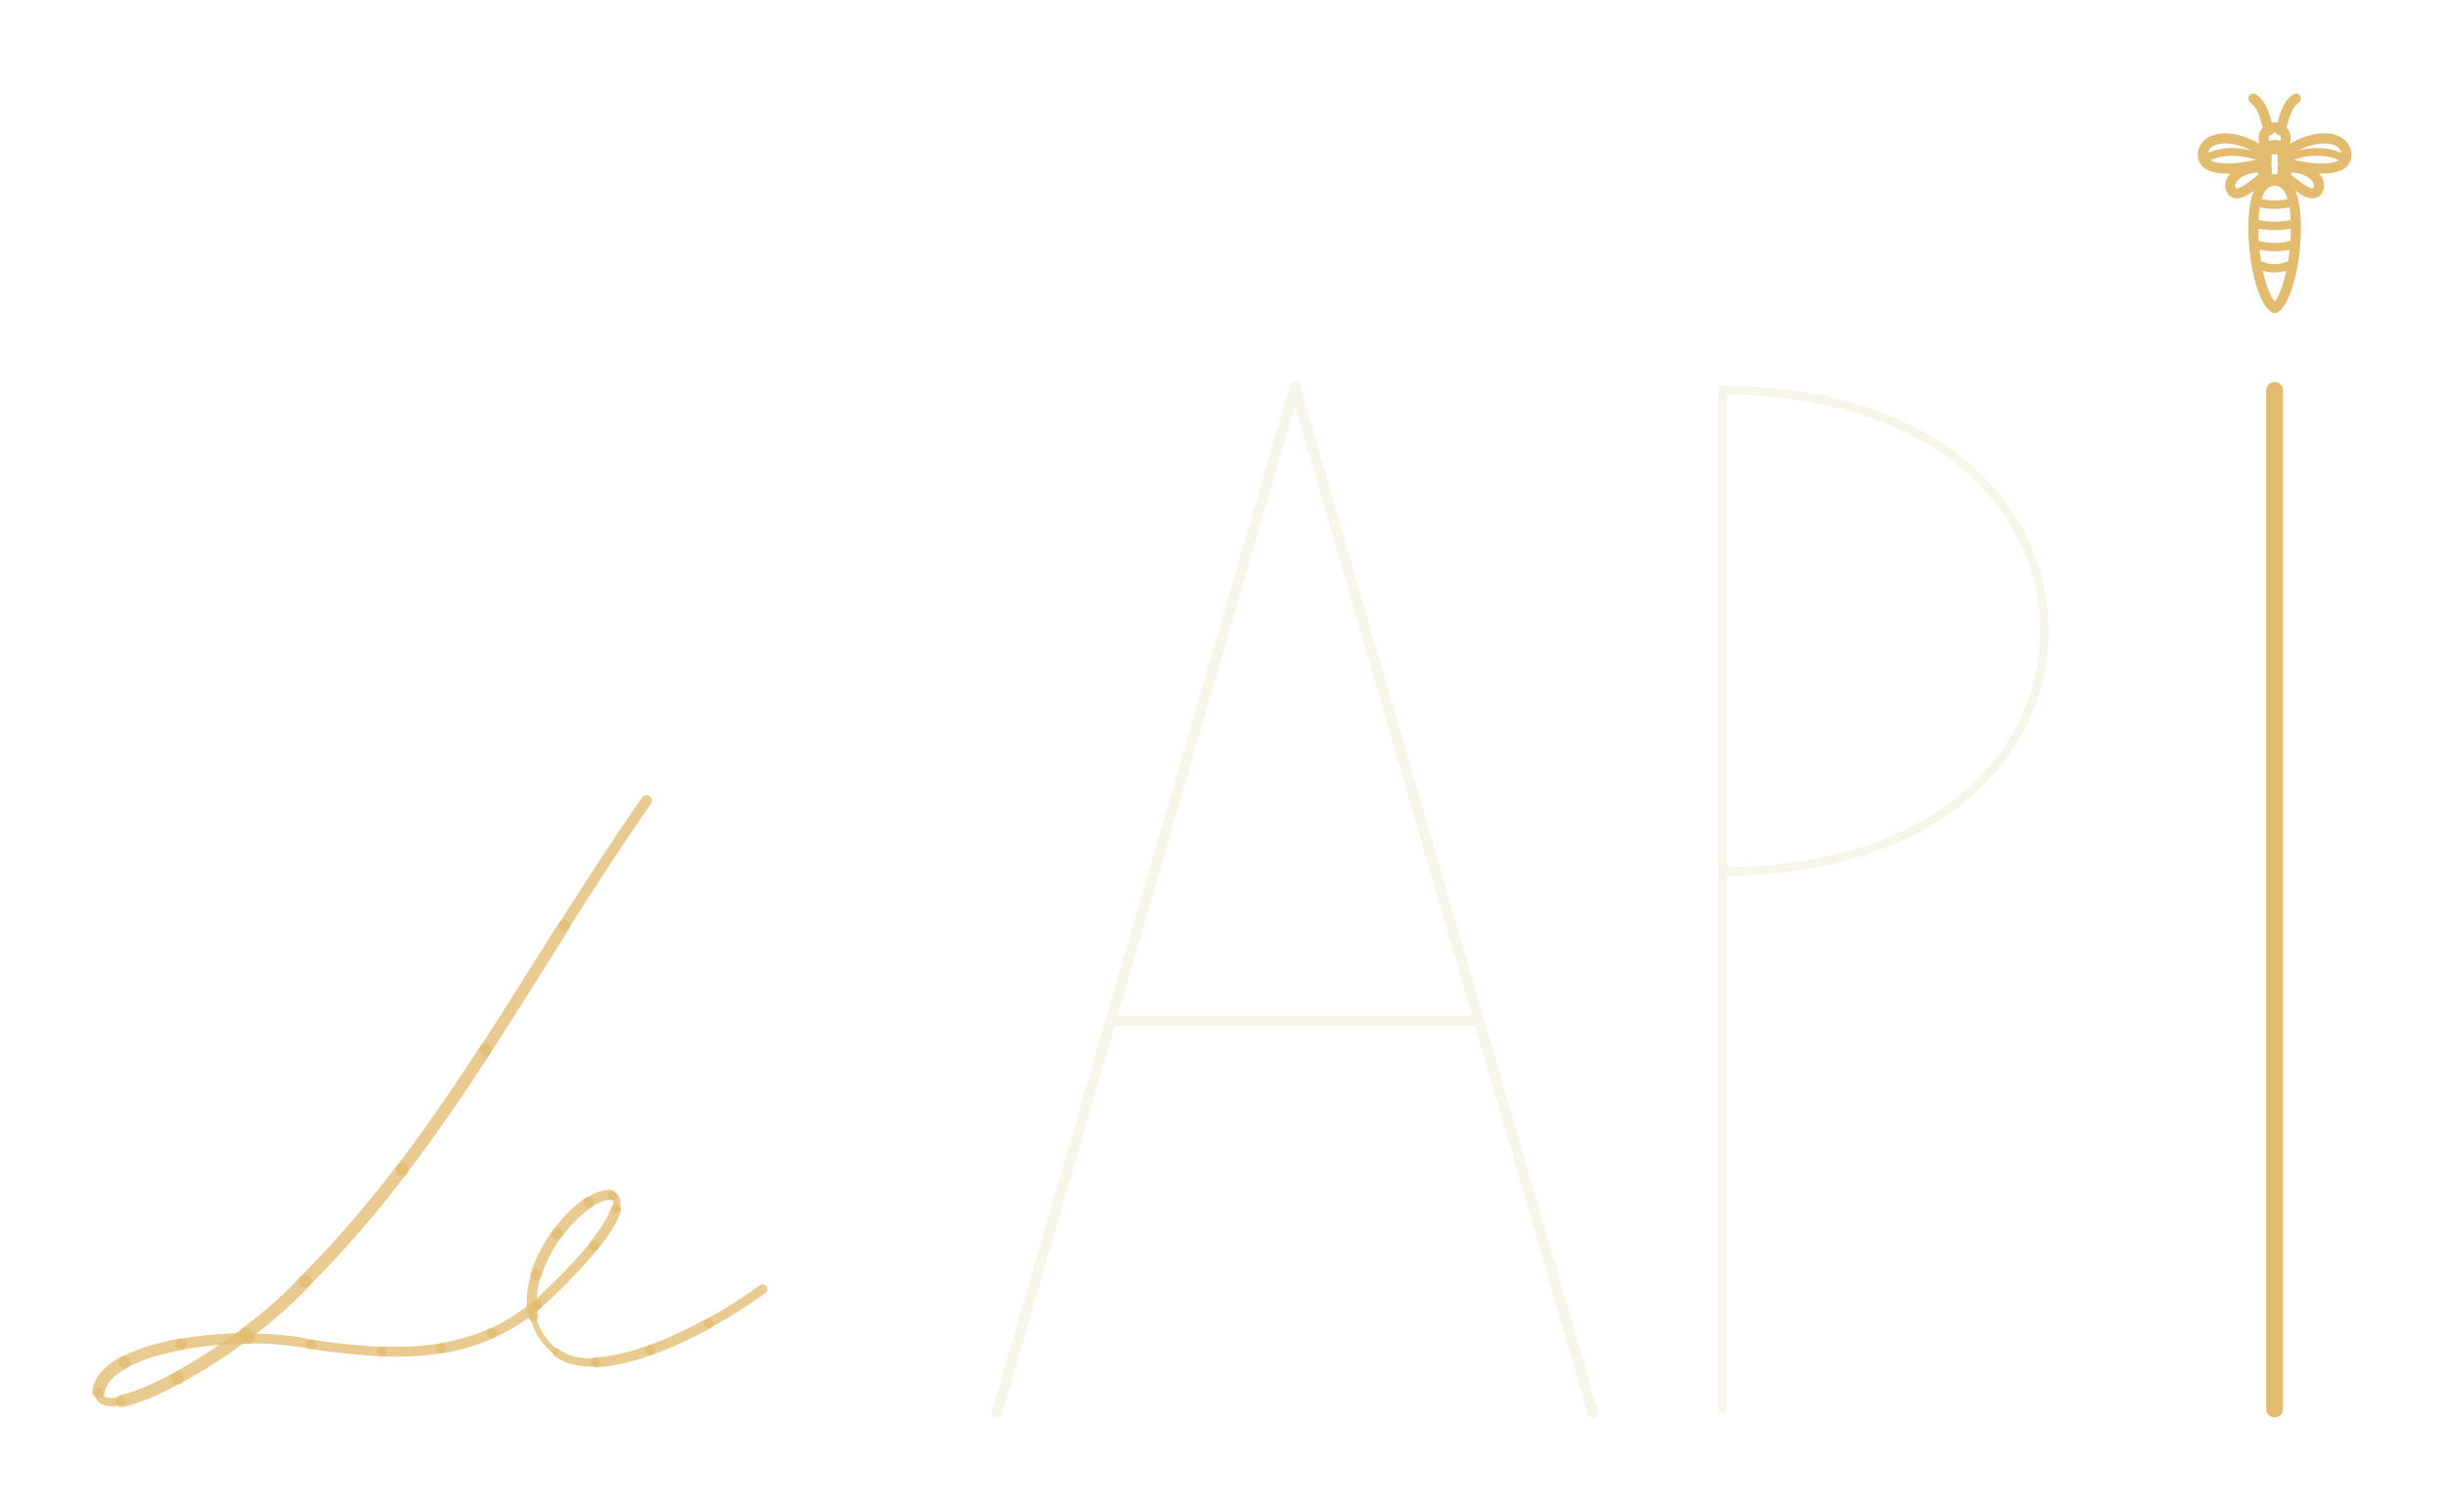
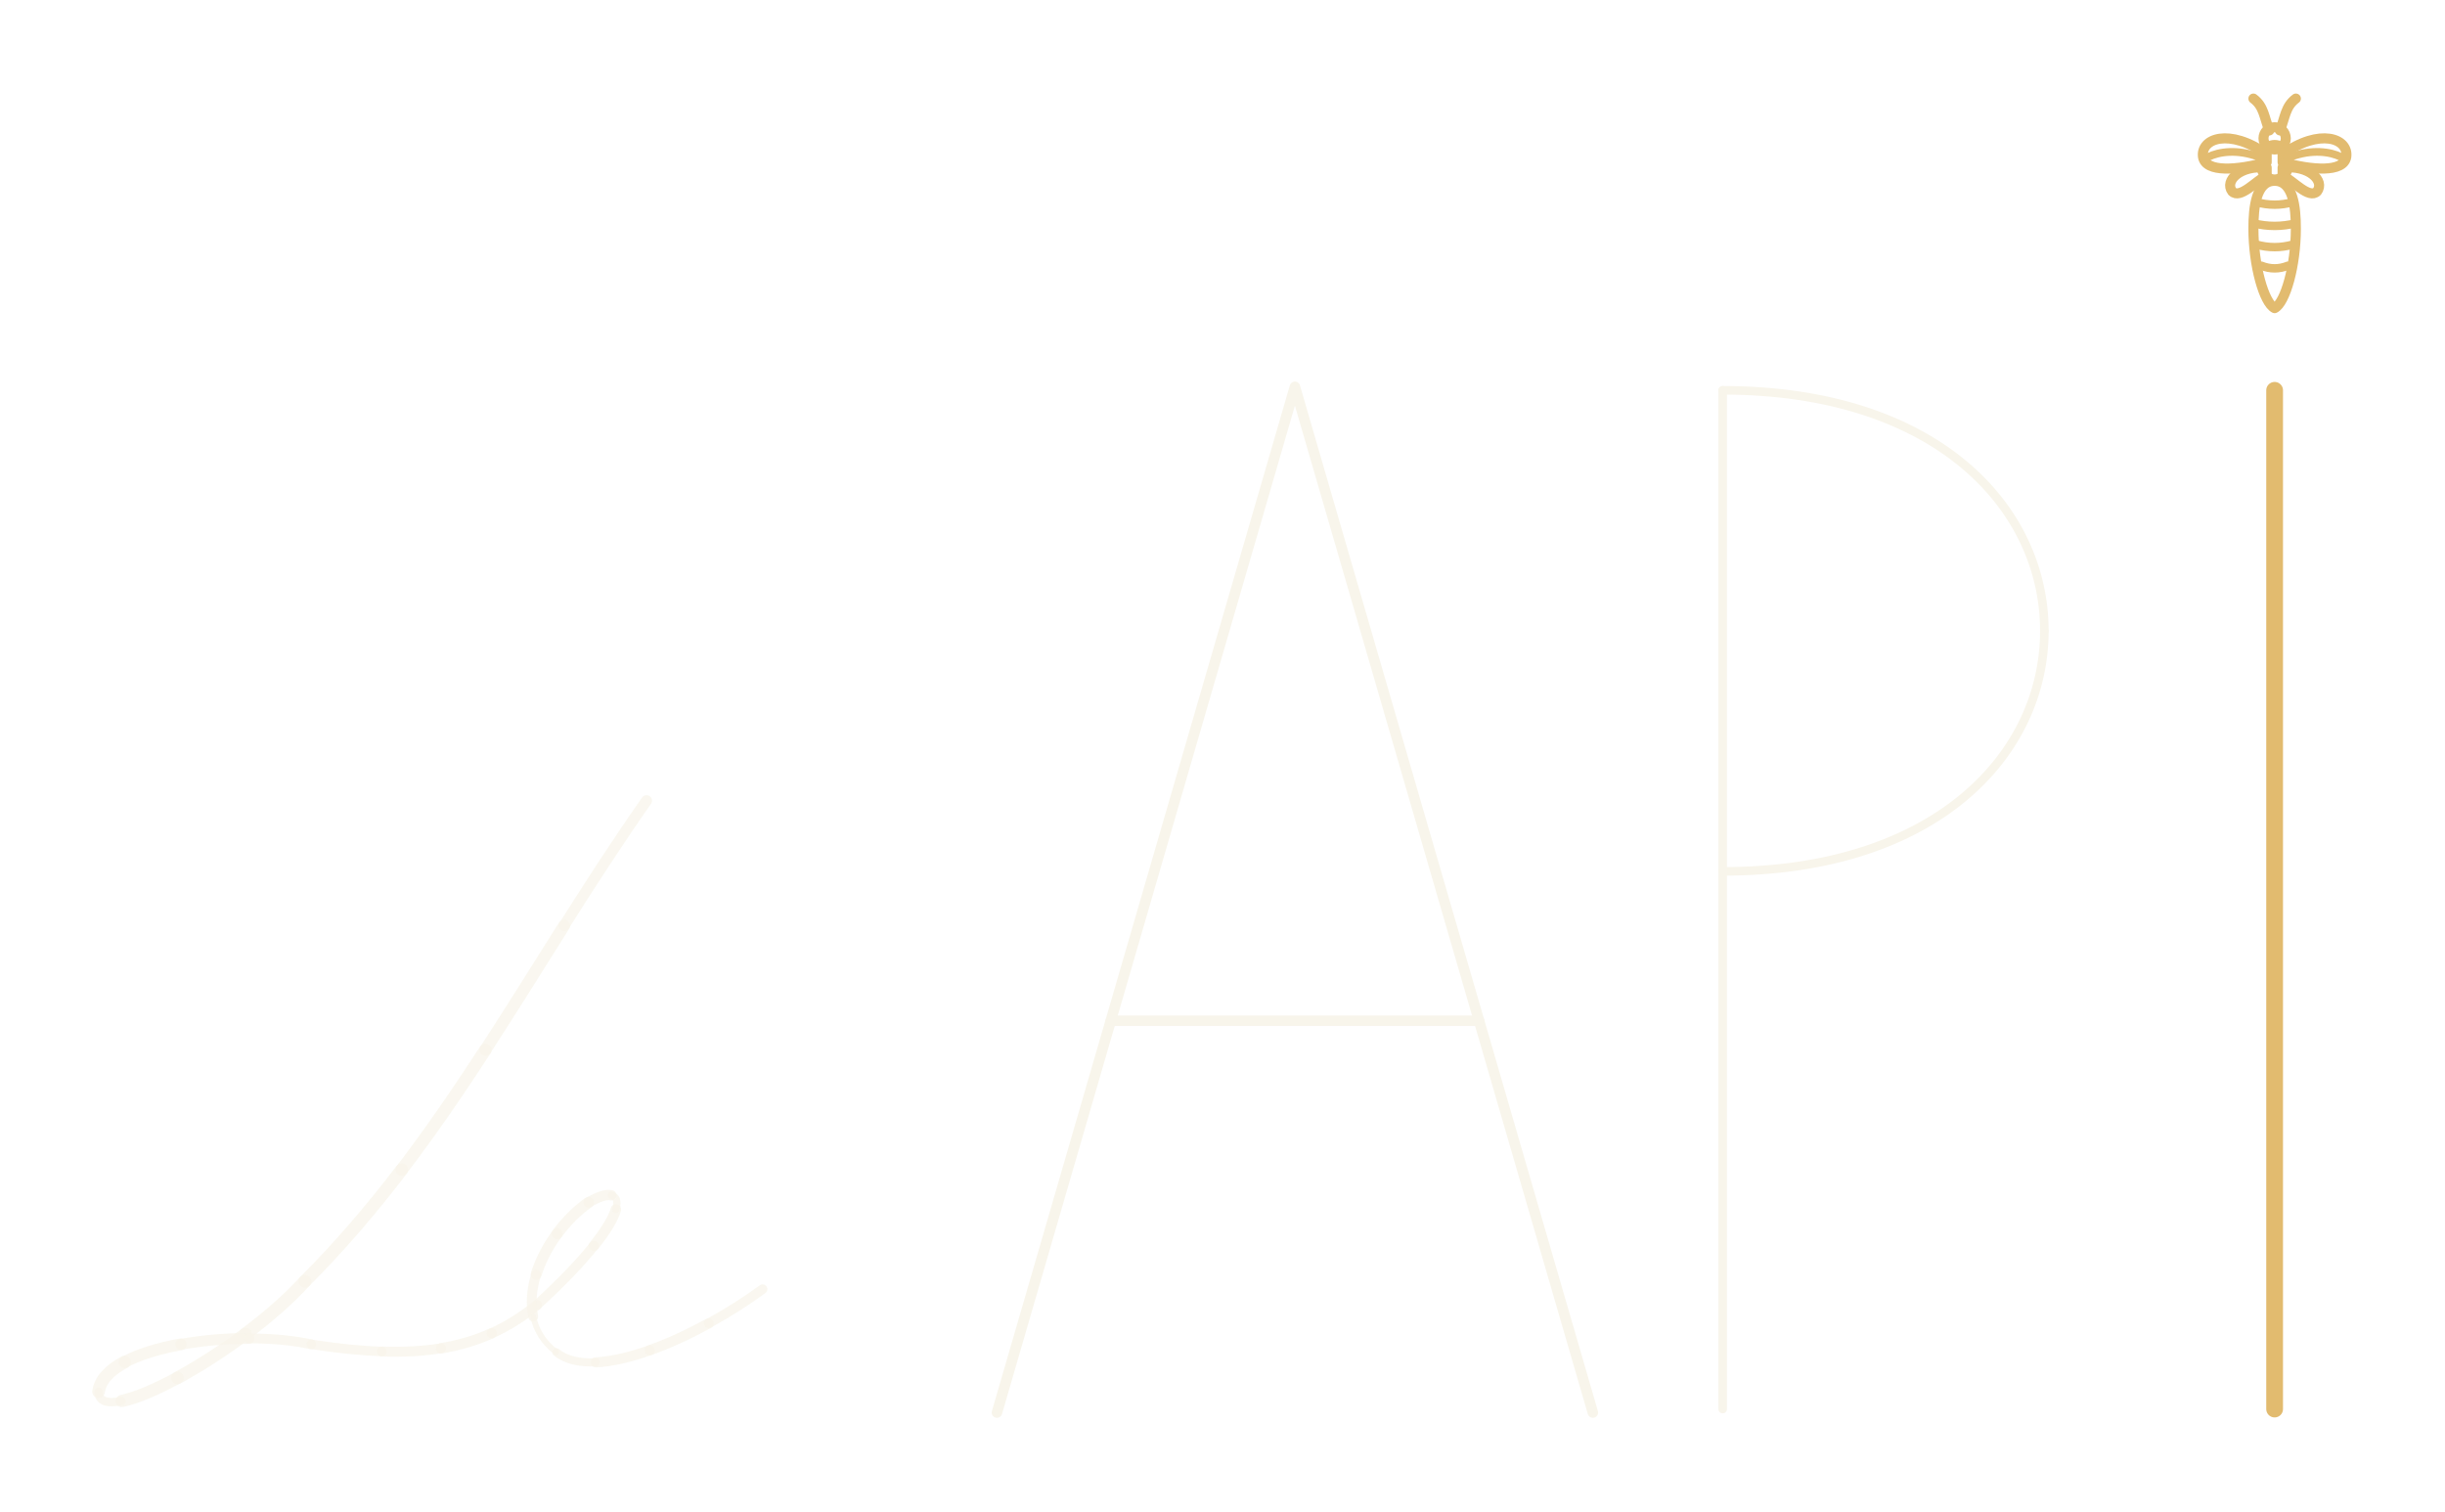
<svg xmlns="http://www.w3.org/2000/svg" width="313.85" height="193.97" viewBox="-12.333 -9.919 313.85 193.97" fill="none">
-   <path d="M 10.577 0 C 6.853 5.31 3.388 10.683 0 16.041" transform="translate(60.08203 92.85742)" fill="none" opacity="0.76" stroke="#E2BB6F" stroke-width="1.403" stroke-linecap="round" stroke-linejoin="round" />
-   <path d="M 10.111 0 C 6.724 5.357 3.414 10.699 0 15.946" transform="translate(49.9707 108.8975)" fill="none" opacity="0.76" stroke="#E2BB6F" stroke-width="1.528" stroke-linecap="round" stroke-linejoin="round" />
-   <path d="M 10.732 0 C 7.318 5.247 3.801 10.399 0 15.377" transform="translate(39.24023 124.8438)" fill="none" opacity="0.76" stroke="#E2BB6F" stroke-width="1.596" stroke-linecap="round" stroke-linejoin="round" />
-   <path d="M 12.439 0 C 8.637 4.978 4.551 9.782 0 14.334" transform="translate(26.80078 140.2207)" fill="none" opacity="0.76" stroke="#E2BB6F" stroke-width="1.639" stroke-linecap="round" stroke-linejoin="round" />
-   <path d="M 7.629 0 C 5.56 2.276 2.87 4.615 0 6.764" transform="translate(19.17188 154.5537)" fill="none" opacity="0.76" stroke="#E2BB6F" stroke-width="1.648" stroke-linecap="round" stroke-linejoin="round" />
-   <path d="M 8.715 0 C 5.844 2.149 2.793 4.109 0 5.626" transform="translate(10.45703 161.3184)" fill="none" opacity="0.76" stroke="#E2BB6F" stroke-width="1.629" stroke-linecap="round" stroke-linejoin="round" />
-   <path d="M 7.163 0 C 4.37 1.517 1.836 2.592 0 2.971" transform="translate(3.294922 166.9443)" fill="none" opacity="0.76" stroke="#E2BB6F" stroke-width="1.577" stroke-linecap="round" stroke-linejoin="round" />
-   <path d="M 2.974 1.201 C 1.138 1.581 0 1.264 0 0" transform="translate(0.320313 168.7139)" fill="none" opacity="0.76" stroke="#E2BB6F" stroke-width="1.075" stroke-linecap="round" stroke-linejoin="round" />
-   <path d="M 0 3.793 C 0.207 2.276 1.448 1.011 3.336 0" transform="translate(0.320313 164.9209)" fill="none" opacity="0.76" stroke="#E2BB6F" stroke-width="1.628" stroke-linecap="round" stroke-linejoin="round" />
-   <path d="M 0 2.276 C 1.888 1.264 4.422 0.506 7.215 0" transform="translate(3.65625 162.6455)" fill="none" opacity="0.76" stroke="#E2BB6F" stroke-width="1.518" stroke-linecap="round" stroke-linejoin="round" />
-   <path d="M 0 0.759 C 2.793 0.253 5.844 -0 8.767 9.63806590092986e-10" transform="translate(10.87109 161.8867)" fill="none" opacity="0.76" stroke="#E2BB6F" stroke-width="1.393" stroke-linecap="round" stroke-linejoin="round" />
-   <path d="M 0 0 C 2.922 0 5.715 0.253 7.991 0.759" transform="translate(19.63672 161.8867)" fill="none" opacity="0.76" stroke="#E2BB6F" stroke-width="1.253" stroke-linecap="round" stroke-linejoin="round" />
-   <path d="M 0 0 C 3.31 0.506 6.31 0.822 9.064 0.916" transform="translate(27.62891 162.6455)" fill="none" opacity="0.76" stroke="#E2BB6F" stroke-width="1.218" stroke-linecap="round" stroke-linejoin="round" />
-   <path d="M 0 0.411 C 2.754 0.506 5.263 0.379 7.59 0" transform="translate(36.69336 163.1514)" fill="none" opacity="0.76" stroke="#E2BB6F" stroke-width="1.278" stroke-linecap="round" stroke-linejoin="round" />
-   <path d="M 0 1.928 C 2.327 1.549 4.474 0.917 6.504 0" transform="translate(44.2832 161.2227)" fill="none" opacity="0.76" stroke="#E2BB6F" stroke-width="1.334" stroke-linecap="round" stroke-linejoin="round" />
-   <path d="M 0 3.635 C 2.03 2.718 3.944 1.517 5.806 0" transform="translate(50.78711 157.5889)" fill="none" opacity="0.76" stroke="#E2BB6F" stroke-width="1.304" stroke-linecap="round" stroke-linejoin="round" />
-   <path d="M 0 7.602 C 3.31 4.567 5.689 2.039 7.319 0" transform="translate(56.5918 149.9873)" fill="none" opacity="0.76" stroke="#E2BB6F" stroke-width="1.269" stroke-linecap="round" stroke-linejoin="round" />
-   <path d="M 0 4.662 C 1.629 2.623 2.509 1.075 2.819 0" transform="translate(63.91016 145.3252)" fill="none" opacity="0.76" stroke="#E2BB6F" stroke-width="1.345" stroke-linecap="round" stroke-linejoin="round" />
-   <path d="M 0.595 1.817 C 0.905 0.743 0.646 0.142 0 0" transform="translate(66.13477 143.5078)" fill="none" opacity="0.76" stroke="#E2BB6F" stroke-width="0.93" stroke-linecap="round" stroke-linejoin="round" />
-   <path d="M 2.922 0.033 C 2.276 -0.109 1.241 0.207 0 0.966" transform="translate(63.21289 143.4746)" fill="none" opacity="0.76" stroke="#E2BB6F" stroke-width="1.325" stroke-linecap="round" stroke-linejoin="round" />
-   <path d="M 4.022 0 C 2.573 1.011 1.177 2.402 0 3.998" transform="translate(59.19141 144.4395)" fill="none" opacity="0.76" stroke="#E2BB6F" stroke-width="1.429" stroke-linecap="round" stroke-linejoin="round" />
-   <path d="M 2.702 0 C 1.526 1.596 0.569 3.398 0 5.231" transform="translate(56.48828 148.4385)" fill="none" opacity="0.76" stroke="#E2BB6F" stroke-width="1.409" stroke-linecap="round" stroke-linejoin="round" />
-   <path d="M 0.572 0 C 0.003 1.833 -0.178 3.698 0.197 5.42" transform="translate(55.91797 153.6689)" fill="none" opacity="0.76" stroke="#E2BB6F" stroke-width="1.259" stroke-linecap="round" stroke-linejoin="round" />
-   <path d="M 0 0 C 0.375 1.723 1.306 3.303 2.961 4.567" transform="translate(56.11328 159.0898)" fill="none" opacity="0.76" stroke="#E2BB6F" stroke-width="0.737" stroke-linecap="round" stroke-linejoin="round" />
-   <path d="M 0 0 C 1.241 1.011 3 1.391 5.069 1.296" transform="translate(59.07422 163.6562)" fill="none" opacity="0.76" stroke="#E2BB6F" stroke-width="1.039" stroke-linecap="round" stroke-linejoin="round" />
-   <path d="M 0 1.549 C 2.069 1.454 4.448 0.885 6.931 0" transform="translate(64.14453 163.4043)" fill="none" opacity="0.76" stroke="#E2BB6F" stroke-width="1.295" stroke-linecap="round" stroke-linejoin="round" />
-   <path d="M 0 3.445 C 2.483 2.56 5.069 1.359 7.551 0" transform="translate(71.07422 159.959)" fill="none" opacity="0.76" stroke="#E2BB6F" stroke-width="1.314" stroke-linecap="round" stroke-linejoin="round" />
-   <path d="M 0 4.393 C 2.483 3.034 4.862 1.517 6.93 0" transform="translate(78.625 155.5654)" fill="none" opacity="0.76" stroke="#E2BB6F" stroke-width="1.23" stroke-linecap="round" stroke-linejoin="round" />
+   <path d="M 10.577 0 C 6.853 5.31 3.388 10.683 0 16.041" transform="translate(60.08203 92.85742)" fill="none" opacity="0.76" stroke="#F8F5EB" stroke-width="1.403" stroke-linecap="round" stroke-linejoin="round" />
+   <path d="M 10.111 0 C 6.724 5.357 3.414 10.699 0 15.946" transform="translate(49.9707 108.8975)" fill="none" opacity="0.76" stroke="#F8F5EB" stroke-width="1.528" stroke-linecap="round" stroke-linejoin="round" />
+   <path d="M 10.732 0 C 7.318 5.247 3.801 10.399 0 15.377" transform="translate(39.24023 124.8438)" fill="none" opacity="0.76" stroke="#F8F5EB" stroke-width="1.596" stroke-linecap="round" stroke-linejoin="round" />
+   <path d="M 12.439 0 C 8.637 4.978 4.551 9.782 0 14.334" transform="translate(26.80078 140.2207)" fill="none" opacity="0.76" stroke="#F8F5EB" stroke-width="1.639" stroke-linecap="round" stroke-linejoin="round" />
+   <path d="M 7.629 0 C 5.56 2.276 2.87 4.615 0 6.764" transform="translate(19.17188 154.5537)" fill="none" opacity="0.76" stroke="#F8F5EB" stroke-width="1.648" stroke-linecap="round" stroke-linejoin="round" />
+   <path d="M 8.715 0 C 5.844 2.149 2.793 4.109 0 5.626" transform="translate(10.45703 161.3184)" fill="none" opacity="0.76" stroke="#F8F5EB" stroke-width="1.629" stroke-linecap="round" stroke-linejoin="round" />
+   <path d="M 7.163 0 C 4.37 1.517 1.836 2.592 0 2.971" transform="translate(3.294922 166.9443)" fill="none" opacity="0.76" stroke="#F8F5EB" stroke-width="1.577" stroke-linecap="round" stroke-linejoin="round" />
+   <path d="M 2.974 1.201 C 1.138 1.581 0 1.264 0 0" transform="translate(0.320313 168.7139)" fill="none" opacity="0.76" stroke="#F8F5EB" stroke-width="1.075" stroke-linecap="round" stroke-linejoin="round" />
+   <path d="M 0 3.793 C 0.207 2.276 1.448 1.011 3.336 0" transform="translate(0.320313 164.9209)" fill="none" opacity="0.76" stroke="#F8F5EB" stroke-width="1.628" stroke-linecap="round" stroke-linejoin="round" />
+   <path d="M 0 2.276 C 1.888 1.264 4.422 0.506 7.215 0" transform="translate(3.65625 162.6455)" fill="none" opacity="0.76" stroke="#F8F5EB" stroke-width="1.518" stroke-linecap="round" stroke-linejoin="round" />
+   <path d="M 0 0.759 C 2.793 0.253 5.844 -0 8.767 9.63806590092986e-10" transform="translate(10.87109 161.8867)" fill="none" opacity="0.76" stroke="#F8F5EB" stroke-width="1.393" stroke-linecap="round" stroke-linejoin="round" />
+   <path d="M 0 0 C 2.922 0 5.715 0.253 7.991 0.759" transform="translate(19.63672 161.8867)" fill="none" opacity="0.76" stroke="#F8F5EB" stroke-width="1.253" stroke-linecap="round" stroke-linejoin="round" />
+   <path d="M 0 0 C 3.31 0.506 6.31 0.822 9.064 0.916" transform="translate(27.62891 162.6455)" fill="none" opacity="0.76" stroke="#F8F5EB" stroke-width="1.218" stroke-linecap="round" stroke-linejoin="round" />
+   <path d="M 0 0.411 C 2.754 0.506 5.263 0.379 7.59 0" transform="translate(36.69336 163.1514)" fill="none" opacity="0.76" stroke="#F8F5EB" stroke-width="1.278" stroke-linecap="round" stroke-linejoin="round" />
+   <path d="M 0 1.928 C 2.327 1.549 4.474 0.917 6.504 0" transform="translate(44.2832 161.2227)" fill="none" opacity="0.76" stroke="#F8F5EB" stroke-width="1.334" stroke-linecap="round" stroke-linejoin="round" />
+   <path d="M 0 3.635 C 2.03 2.718 3.944 1.517 5.806 0" transform="translate(50.78711 157.5889)" fill="none" opacity="0.76" stroke="#F8F5EB" stroke-width="1.304" stroke-linecap="round" stroke-linejoin="round" />
+   <path d="M 0 7.602 C 3.31 4.567 5.689 2.039 7.319 0" transform="translate(56.5918 149.9873)" fill="none" opacity="0.76" stroke="#F8F5EB" stroke-width="1.269" stroke-linecap="round" stroke-linejoin="round" />
+   <path d="M 0 4.662 C 1.629 2.623 2.509 1.075 2.819 0" transform="translate(63.91016 145.3252)" fill="none" opacity="0.76" stroke="#F8F5EB" stroke-width="1.345" stroke-linecap="round" stroke-linejoin="round" />
+   <path d="M 0.595 1.817 C 0.905 0.743 0.646 0.142 0 0" transform="translate(66.13477 143.5078)" fill="none" opacity="0.76" stroke="#F8F5EB" stroke-width="0.93" stroke-linecap="round" stroke-linejoin="round" />
+   <path d="M 2.922 0.033 C 2.276 -0.109 1.241 0.207 0 0.966" transform="translate(63.21289 143.4746)" fill="none" opacity="0.76" stroke="#F8F5EB" stroke-width="1.325" stroke-linecap="round" stroke-linejoin="round" />
+   <path d="M 4.022 0 C 2.573 1.011 1.177 2.402 0 3.998" transform="translate(59.19141 144.4395)" fill="none" opacity="0.76" stroke="#F8F5EB" stroke-width="1.429" stroke-linecap="round" stroke-linejoin="round" />
+   <path d="M 2.702 0 C 1.526 1.596 0.569 3.398 0 5.231" transform="translate(56.48828 148.4385)" fill="none" opacity="0.76" stroke="#F8F5EB" stroke-width="1.409" stroke-linecap="round" stroke-linejoin="round" />
+   <path d="M 0.572 0 C 0.003 1.833 -0.178 3.698 0.197 5.42" transform="translate(55.91797 153.6689)" fill="none" opacity="0.76" stroke="#F8F5EB" stroke-width="1.259" stroke-linecap="round" stroke-linejoin="round" />
+   <path d="M 0 0 C 0.375 1.723 1.306 3.303 2.961 4.567" transform="translate(56.11328 159.0898)" fill="none" opacity="0.76" stroke="#F8F5EB" stroke-width="0.737" stroke-linecap="round" stroke-linejoin="round" />
+   <path d="M 0 0 C 1.241 1.011 3 1.391 5.069 1.296" transform="translate(59.07422 163.6562)" fill="none" opacity="0.76" stroke="#F8F5EB" stroke-width="1.039" stroke-linecap="round" stroke-linejoin="round" />
+   <path d="M 0 1.549 C 2.069 1.454 4.448 0.885 6.931 0" transform="translate(64.14453 163.4043)" fill="none" opacity="0.76" stroke="#F8F5EB" stroke-width="1.295" stroke-linecap="round" stroke-linejoin="round" />
+   <path d="M 0 3.445 C 2.483 2.56 5.069 1.359 7.551 0" transform="translate(71.07422 159.959)" fill="none" opacity="0.76" stroke="#F8F5EB" stroke-width="1.314" stroke-linecap="round" stroke-linejoin="round" />
+   <path d="M 0 4.393 C 2.483 3.034 4.862 1.517 6.93 0" transform="translate(78.625 155.5654)" fill="none" opacity="0.76" stroke="#F8F5EB" stroke-width="1.23" stroke-linecap="round" stroke-linejoin="round" />
  <path d="M 2.043 4.087 C 1.362 2.384 1.362 1.022 0 0" transform="translate(276.9238 2.734375)" fill="none" opacity="1" stroke="#E2BB6F" stroke-width="1.291" stroke-linecap="round" stroke-linejoin="round" />
  <path d="M 0 4.087 C 0.681 2.384 0.681 1.022 2.043 0" transform="translate(280.3301 2.734375)" fill="none" opacity="1" stroke="#E2BB6F" stroke-width="1.291" stroke-linecap="round" stroke-linejoin="round" />
  <path d="M 1.43 2.861 C 2.22 2.861 2.861 2.22 2.861 1.43 C 2.861 0.64 2.22 0 1.43 0 C 0.64 0 0 0.64 0 1.43 C 0 2.22 0.64 2.861 1.43 2.861 Z" transform="translate(278.2188 6.412109)" fill="none" opacity="1" stroke="#E2BB6F" stroke-width="1.291" stroke-linecap="round" stroke-linejoin="round" />
  <path d="M 8.195 2.046 C 3.427 -1.359 -0.319 0.003 0.022 2.387 C 0.362 4.43 4.449 4.089 8.195 3.068 L 8.195 2.046 Z" transform="translate(270.4316 7.838867)" fill="none" opacity="1" stroke="#E2BB6F" stroke-width="1.291" stroke-linecap="round" stroke-linejoin="round" />
  <path d="M 6.47 0.645 C 3.746 -0.377 1.362 -0.036 0 0.645" transform="translate(271.1348 9.581055)" fill="none" opacity="1" stroke="#E2BB6F" stroke-width="0.991" stroke-linecap="round" stroke-linejoin="round" />
  <path d="M 0 2.046 C 4.768 -1.359 8.514 0.003 8.173 2.387 C 7.833 4.43 3.746 4.089 0 3.068 L 0 2.046 Z" transform="translate(280.6699 7.838867)" fill="none" opacity="1" stroke="#E2BB6F" stroke-width="1.291" stroke-linecap="round" stroke-linejoin="round" />
  <path d="M 0 0.645 C 2.724 -0.377 5.108 -0.036 6.47 0.645" transform="translate(281.6914 9.581055)" fill="none" opacity="1" stroke="#E2BB6F" stroke-width="0.991" stroke-linecap="round" stroke-linejoin="round" />
  <path d="M 4.691 0.038 C 1.286 -0.303 -0.758 1.74 0.264 3.103 C 1.286 4.124 3.329 1.74 4.691 1.059 L 4.691 0.038 Z" transform="translate(273.9355 11.55078)" fill="none" opacity="1" stroke="#E2BB6F" stroke-width="1.291" stroke-linecap="round" stroke-linejoin="round" />
  <path d="M 0 0.038 C 3.405 -0.303 5.449 1.74 4.427 3.103 C 3.405 4.124 1.362 1.74 0 1.059 L 0 0.038 Z" transform="translate(280.6699 11.55078)" fill="none" opacity="1" stroke="#E2BB6F" stroke-width="1.291" stroke-linecap="round" stroke-linejoin="round" />
  <path d="M 1.839 4.427 C 2.855 4.427 3.678 3.436 3.678 2.214 C 3.678 0.991 2.855 0 1.839 0 C 0.823 0 0 0.991 0 2.214 C 0 3.436 0.823 4.427 1.839 4.427 Z" transform="translate(277.8105 8.693359)" fill="none" opacity="1" stroke="#E2BB6F" stroke-width="1.291" stroke-linecap="round" stroke-linejoin="round" />
  <path d="M 2.724 0 C 5.108 0 5.449 3.405 5.449 6.13 C 5.449 10.897 4.086 15.665 2.724 16.346 C 1.362 15.665 0 10.897 0 6.13 C 0 3.405 0.341 0 2.724 0 Z" transform="translate(276.9238 13.29102)" fill="none" opacity="1" stroke="#E2BB6F" stroke-width="1.291" stroke-linecap="round" stroke-linejoin="round" />
  <path d="M 0 0 C 1.589 0.454 3.178 0.454 4.768 0" transform="translate(277.2637 16.01562)" fill="none" opacity="1" stroke="#E2BB6F" stroke-width="1.081" stroke-linecap="round" stroke-linejoin="round" />
  <path d="M 0 0 C 1.816 0.454 3.632 0.454 5.449 0" transform="translate(276.9238 18.73926)" fill="none" opacity="1" stroke="#E2BB6F" stroke-width="1.081" stroke-linecap="round" stroke-linejoin="round" />
  <path d="M 0 0 C 1.589 0.454 3.178 0.454 4.768 0" transform="translate(277.2637 21.46387)" fill="none" opacity="1" stroke="#E2BB6F" stroke-width="1.081" stroke-linecap="round" stroke-linejoin="round" />
  <path d="M 0 0 C 1.135 0.454 2.27 0.454 3.405 0" transform="translate(277.9453 24.18848)" fill="none" opacity="1" stroke="#E2BB6F" stroke-width="1.081" stroke-linecap="round" stroke-linejoin="round" />
  <path d="M 0 0 L 0 130.77" transform="translate(279.6465 40.18164)" fill="none" opacity="1" stroke="#E2BB6F" stroke-width="2.15" stroke-linecap="round" stroke-linejoin="round" />
  <path d="M 41.291 30.876 C 41.291 15.121 27.527 0 0 0" transform="translate(208.7969 40.18164)" fill="none" opacity="1" stroke="#F8F5EB" stroke-width="1.1" stroke-linecap="round" stroke-linejoin="round" />
  <path d="M 41.291 0 C 41.291 15.755 27.527 30.876 0 30.876" transform="translate(208.7969 71.05762)" fill="none" opacity="1" stroke="#F8F5EB" stroke-width="1.1" stroke-linecap="round" stroke-linejoin="round" />
  <path d="M 0 0 L 0 130.77" transform="translate(208.7969 40.18164)" fill="none" opacity="1" stroke="#F8F5EB" stroke-width="1.1" stroke-linecap="round" stroke-linejoin="round" />
  <path d="M 76.491 131.665 L 38.246 0 L 0 131.665" transform="translate(115.6406 39.7334)" fill="none" opacity="1" stroke="#F8F5EB" stroke-width="1.35" stroke-linecap="round" stroke-linejoin="round" />
  <path d="M 47.273 0 L 0 0" transform="translate(130.25 121.1064)" fill="none" opacity="1" stroke="#F8F5EB" stroke-width="1.35" stroke-linecap="round" stroke-linejoin="round" />
</svg>
